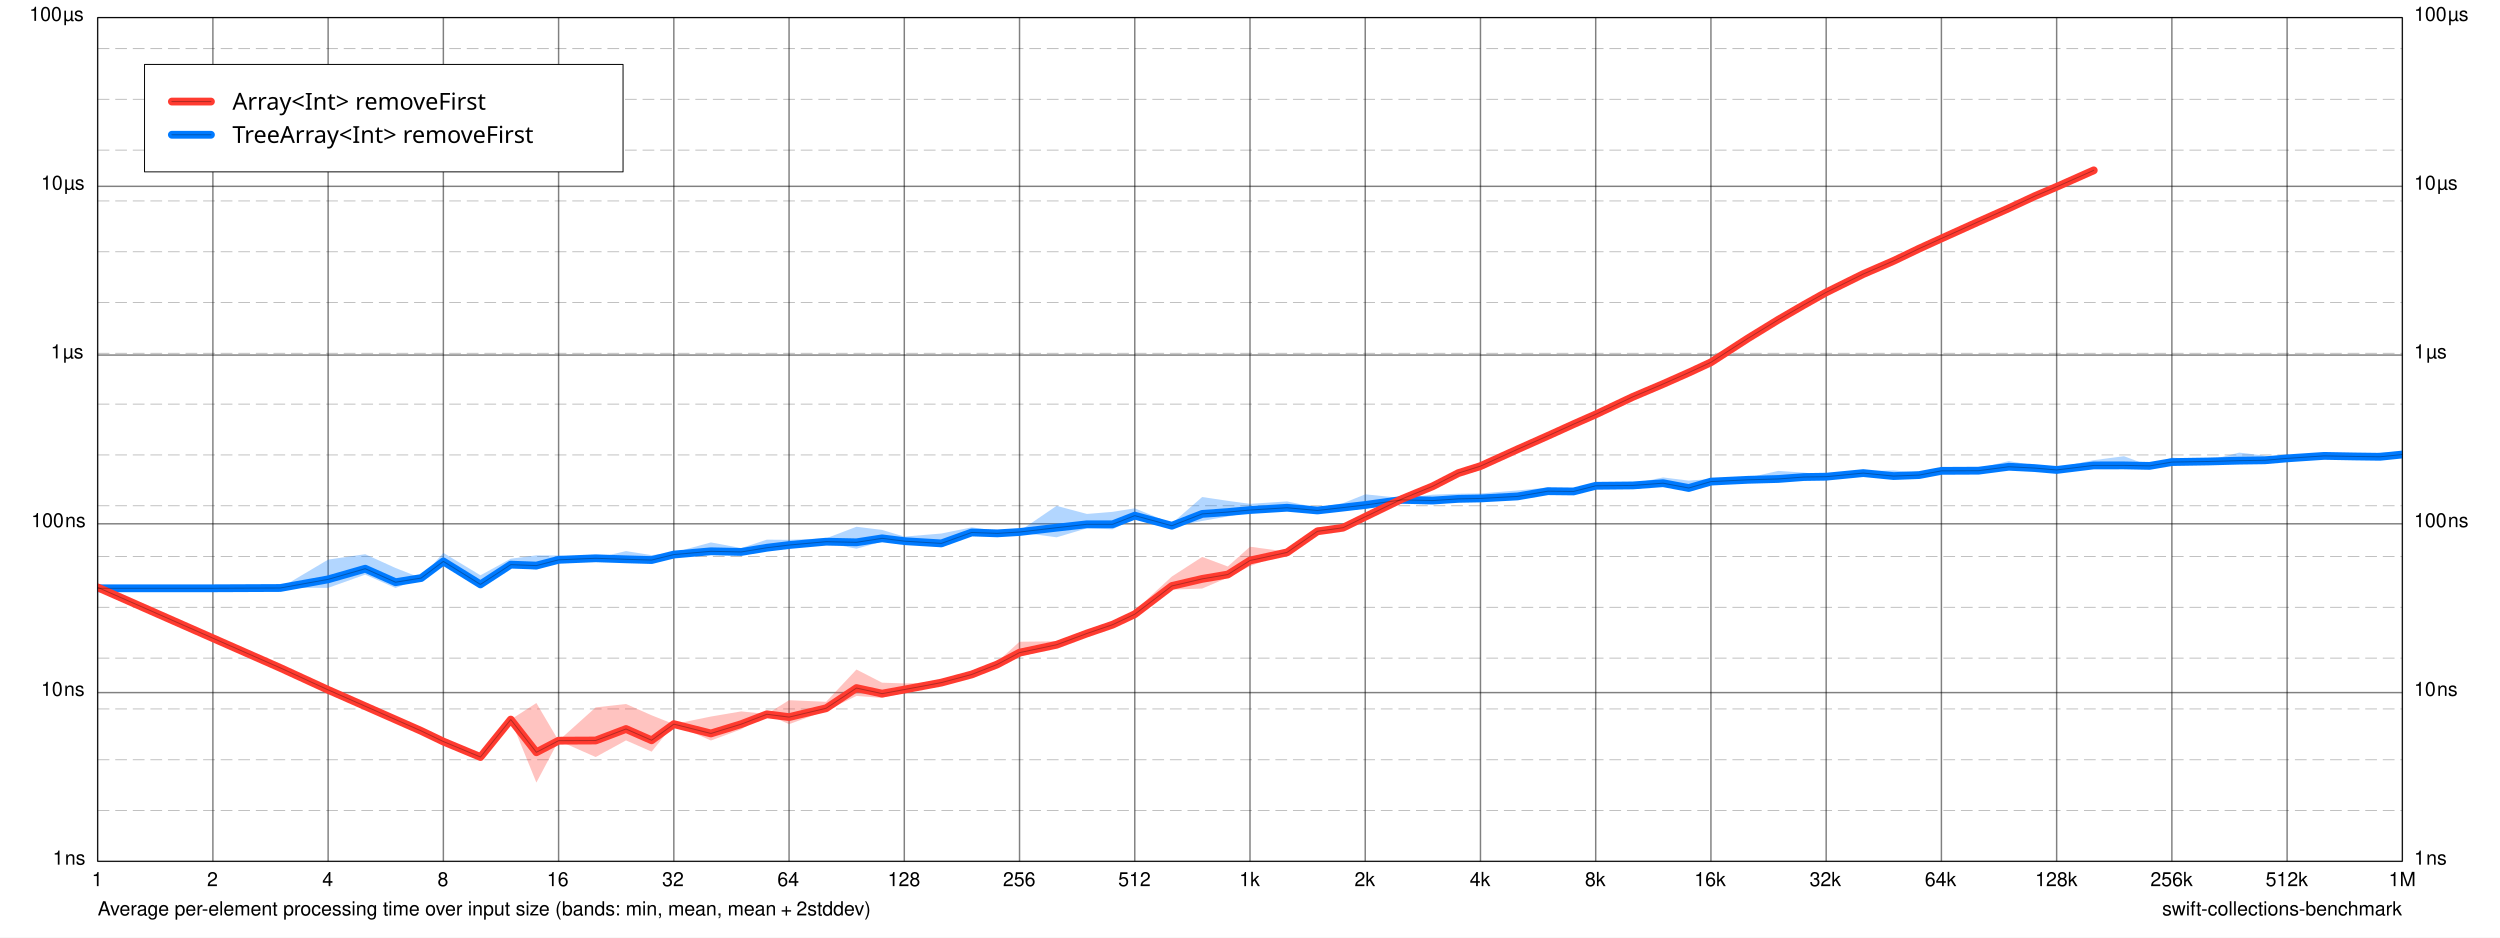
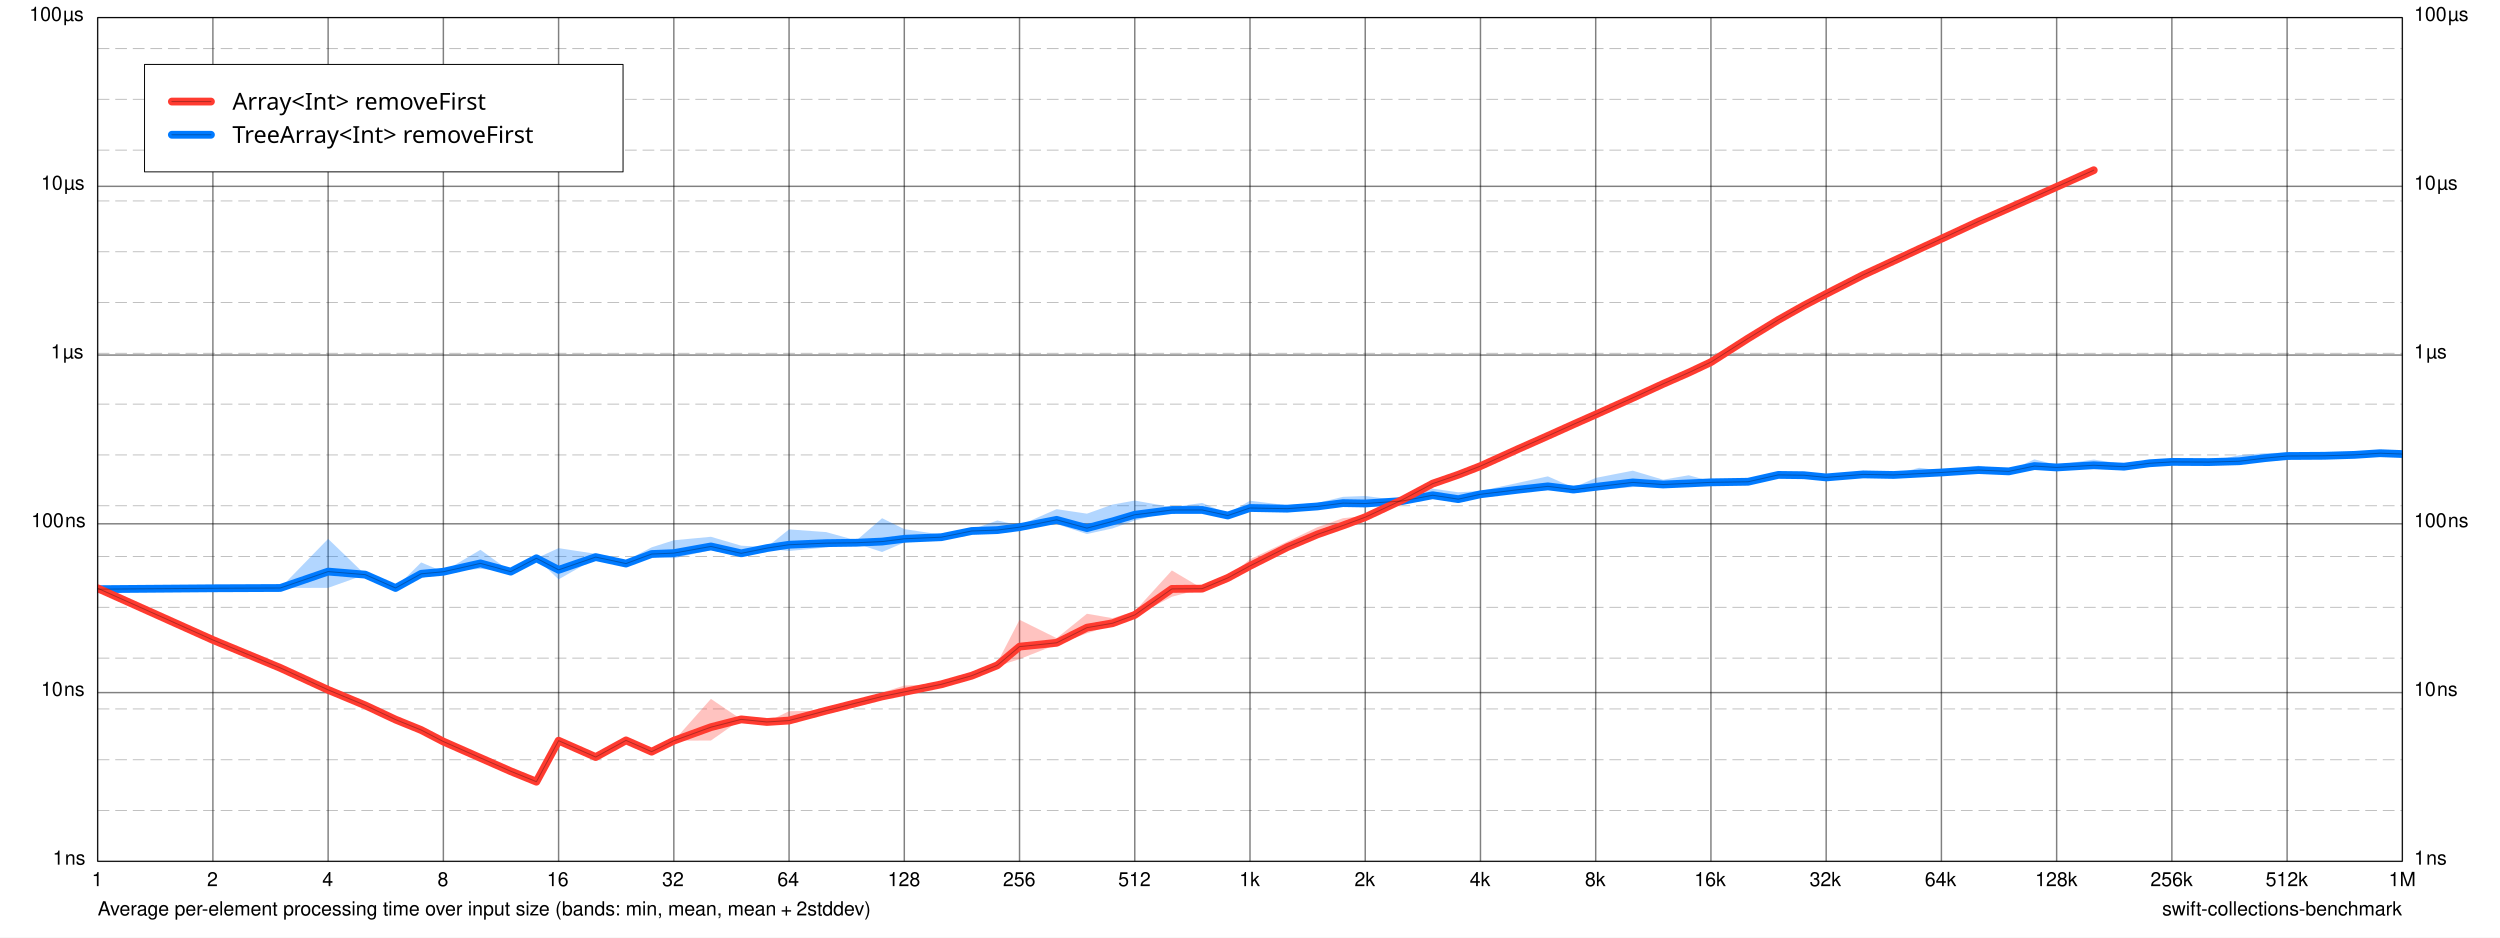
<svg xmlns="http://www.w3.org/2000/svg" xmlns:xlink="http://www.w3.org/1999/xlink" width="1280.0px" height="480.0px" viewBox="0.0 0.0 1280.0 480.0" version="1.1">
  <path d="M 0 0 L 0 480 L 1280 480 L 1280 0 z" fill="#FFFFFF" fill-opacity="1.0" stroke="none" />
  <text x="50" y="468.7" font-family="Helvetica" font-size="10" font-weight="normal" font-style="normal" fill="#000000" fill-opacity="1">Average per-element processing time over input size (bands: min, mean, mean + 2stddev)</text>
  <a xlink:href="https://github.com/apple/swift-collections-benchmark">
    <text x="1107" y="468.7" font-family="Helvetica" font-size="10" font-weight="normal" font-style="normal" fill="#000000" fill-opacity="1">swift-collections-benchmark</text>
  </a>
  <path d="M 50 9 L 50 441" fill="none" stroke-width="0.75" stroke="#000000" stroke-opacity="0.498" stroke-linecap="butt" stroke-linejoin="round" />
  <text x="47" y="453.7" font-family="Helvetica" font-size="10" font-weight="normal" font-style="normal" fill="#000000" fill-opacity="1">1</text>
  <path d="M 109 9 L 109 441" fill="none" stroke-width="0.75" stroke="#000000" stroke-opacity="0.498" stroke-linecap="butt" stroke-linejoin="round" />
  <text x="106" y="453.7" font-family="Helvetica" font-size="10" font-weight="normal" font-style="normal" fill="#000000" fill-opacity="1">2</text>
  <path d="M 168 9 L 168 441" fill="none" stroke-width="0.75" stroke="#000000" stroke-opacity="0.498" stroke-linecap="butt" stroke-linejoin="round" />
  <text x="165" y="453.7" font-family="Helvetica" font-size="10" font-weight="normal" font-style="normal" fill="#000000" fill-opacity="1">4</text>
  <path d="M 227 9 L 227 441" fill="none" stroke-width="0.75" stroke="#000000" stroke-opacity="0.498" stroke-linecap="butt" stroke-linejoin="round" />
  <text x="224" y="453.7" font-family="Helvetica" font-size="10" font-weight="normal" font-style="normal" fill="#000000" fill-opacity="1">8</text>
  <path d="M 286 9 L 286 441" fill="none" stroke-width="0.75" stroke="#000000" stroke-opacity="0.498" stroke-linecap="butt" stroke-linejoin="round" />
  <text x="280" y="453.7" font-family="Helvetica" font-size="10" font-weight="normal" font-style="normal" fill="#000000" fill-opacity="1">16</text>
  <path d="M 345 9 L 345 441" fill="none" stroke-width="0.75" stroke="#000000" stroke-opacity="0.498" stroke-linecap="butt" stroke-linejoin="round" />
  <text x="339" y="453.7" font-family="Helvetica" font-size="10" font-weight="normal" font-style="normal" fill="#000000" fill-opacity="1">32</text>
  <path d="M 404 9 L 404 441" fill="none" stroke-width="0.75" stroke="#000000" stroke-opacity="0.498" stroke-linecap="butt" stroke-linejoin="round" />
  <text x="398" y="453.7" font-family="Helvetica" font-size="10" font-weight="normal" font-style="normal" fill="#000000" fill-opacity="1">64</text>
  <path d="M 463 9 L 463 441" fill="none" stroke-width="0.75" stroke="#000000" stroke-opacity="0.498" stroke-linecap="butt" stroke-linejoin="round" />
  <text x="454.5" y="453.7" font-family="Helvetica" font-size="10" font-weight="normal" font-style="normal" fill="#000000" fill-opacity="1">128</text>
  <path d="M 522 9 L 522 441" fill="none" stroke-width="0.75" stroke="#000000" stroke-opacity="0.498" stroke-linecap="butt" stroke-linejoin="round" />
  <text x="513.5" y="453.7" font-family="Helvetica" font-size="10" font-weight="normal" font-style="normal" fill="#000000" fill-opacity="1">256</text>
  <path d="M 581 9 L 581 441" fill="none" stroke-width="0.75" stroke="#000000" stroke-opacity="0.498" stroke-linecap="butt" stroke-linejoin="round" />
  <text x="572.5" y="453.7" font-family="Helvetica" font-size="10" font-weight="normal" font-style="normal" fill="#000000" fill-opacity="1">512</text>
  <path d="M 640 9 L 640 441" fill="none" stroke-width="0.75" stroke="#000000" stroke-opacity="0.498" stroke-linecap="butt" stroke-linejoin="round" />
  <text x="634.5" y="453.7" font-family="Helvetica" font-size="10" font-weight="normal" font-style="normal" fill="#000000" fill-opacity="1">1k</text>
  <path d="M 699 9 L 699 441" fill="none" stroke-width="0.75" stroke="#000000" stroke-opacity="0.498" stroke-linecap="butt" stroke-linejoin="round" />
  <text x="693.5" y="453.7" font-family="Helvetica" font-size="10" font-weight="normal" font-style="normal" fill="#000000" fill-opacity="1">2k</text>
  <path d="M 758 9 L 758 441" fill="none" stroke-width="0.75" stroke="#000000" stroke-opacity="0.498" stroke-linecap="butt" stroke-linejoin="round" />
  <text x="752.5" y="453.7" font-family="Helvetica" font-size="10" font-weight="normal" font-style="normal" fill="#000000" fill-opacity="1">4k</text>
  <path d="M 817 9 L 817 441" fill="none" stroke-width="0.75" stroke="#000000" stroke-opacity="0.498" stroke-linecap="butt" stroke-linejoin="round" />
  <text x="811.5" y="453.7" font-family="Helvetica" font-size="10" font-weight="normal" font-style="normal" fill="#000000" fill-opacity="1">8k</text>
  <path d="M 876 9 L 876 441" fill="none" stroke-width="0.75" stroke="#000000" stroke-opacity="0.498" stroke-linecap="butt" stroke-linejoin="round" />
  <text x="867.5" y="453.7" font-family="Helvetica" font-size="10" font-weight="normal" font-style="normal" fill="#000000" fill-opacity="1">16k</text>
  <path d="M 935 9 L 935 441" fill="none" stroke-width="0.75" stroke="#000000" stroke-opacity="0.498" stroke-linecap="butt" stroke-linejoin="round" />
  <text x="926.5" y="453.7" font-family="Helvetica" font-size="10" font-weight="normal" font-style="normal" fill="#000000" fill-opacity="1">32k</text>
  <path d="M 994 9 L 994 441" fill="none" stroke-width="0.75" stroke="#000000" stroke-opacity="0.498" stroke-linecap="butt" stroke-linejoin="round" />
  <text x="985.5" y="453.7" font-family="Helvetica" font-size="10" font-weight="normal" font-style="normal" fill="#000000" fill-opacity="1">64k</text>
  <path d="M 1053 9 L 1053 441" fill="none" stroke-width="0.75" stroke="#000000" stroke-opacity="0.498" stroke-linecap="butt" stroke-linejoin="round" />
  <text x="1042" y="453.7" font-family="Helvetica" font-size="10" font-weight="normal" font-style="normal" fill="#000000" fill-opacity="1">128k</text>
  <path d="M 1112 9 L 1112 441" fill="none" stroke-width="0.75" stroke="#000000" stroke-opacity="0.498" stroke-linecap="butt" stroke-linejoin="round" />
  <text x="1101" y="453.7" font-family="Helvetica" font-size="10" font-weight="normal" font-style="normal" fill="#000000" fill-opacity="1">256k</text>
  <path d="M 1171 9 L 1171 441" fill="none" stroke-width="0.75" stroke="#000000" stroke-opacity="0.498" stroke-linecap="butt" stroke-linejoin="round" />
  <text x="1160" y="453.7" font-family="Helvetica" font-size="10" font-weight="normal" font-style="normal" fill="#000000" fill-opacity="1">512k</text>
  <path d="M 1230 9 L 1230 441" fill="none" stroke-width="0.75" stroke="#000000" stroke-opacity="0.498" stroke-linecap="butt" stroke-linejoin="round" />
  <text x="1223" y="453.7" font-family="Helvetica" font-size="10" font-weight="normal" font-style="normal" fill="#000000" fill-opacity="1">1M</text>
  <path d="M 50 441 L 1230 441" fill="none" stroke-width="0.75" stroke="#000000" stroke-opacity="0.498" stroke-linecap="butt" stroke-linejoin="round" />
  <text x="27" y="442.7" font-family="Helvetica" font-size="10" font-weight="normal" font-style="normal" fill="#000000" fill-opacity="1">1 ns</text>
  <text x="1236" y="442.7" font-family="Helvetica" font-size="10" font-weight="normal" font-style="normal" fill="#000000" fill-opacity="1">1 ns</text>
  <path d="M 50 354.6 L 1230 354.6" fill="none" stroke-width="0.75" stroke="#000000" stroke-opacity="0.498" stroke-linecap="butt" stroke-linejoin="round" />
  <text x="21" y="356.3" font-family="Helvetica" font-size="10" font-weight="normal" font-style="normal" fill="#000000" fill-opacity="1">10 ns</text>
  <text x="1236" y="356.3" font-family="Helvetica" font-size="10" font-weight="normal" font-style="normal" fill="#000000" fill-opacity="1">10 ns</text>
  <path d="M 50 268.2 L 1230 268.2" fill="none" stroke-width="0.75" stroke="#000000" stroke-opacity="0.498" stroke-linecap="butt" stroke-linejoin="round" />
  <text x="16" y="269.9" font-family="Helvetica" font-size="10" font-weight="normal" font-style="normal" fill="#000000" fill-opacity="1">100 ns</text>
  <text x="1236" y="269.9" font-family="Helvetica" font-size="10" font-weight="normal" font-style="normal" fill="#000000" fill-opacity="1">100 ns</text>
  <path d="M 50 181.8 L 1230 181.8" fill="none" stroke-width="0.75" stroke="#000000" stroke-opacity="0.498" stroke-linecap="butt" stroke-linejoin="round" />
  <text x="26" y="183.5" font-family="Helvetica" font-size="10" font-weight="normal" font-style="normal" fill="#000000" fill-opacity="1">1 µs</text>
  <text x="1236" y="183.5" font-family="Helvetica" font-size="10" font-weight="normal" font-style="normal" fill="#000000" fill-opacity="1">1 µs</text>
  <path d="M 50 95.4 L 1230 95.4" fill="none" stroke-width="0.75" stroke="#000000" stroke-opacity="0.498" stroke-linecap="butt" stroke-linejoin="round" />
  <text x="21" y="97.1" font-family="Helvetica" font-size="10" font-weight="normal" font-style="normal" fill="#000000" fill-opacity="1">10 µs</text>
  <text x="1236" y="97.1" font-family="Helvetica" font-size="10" font-weight="normal" font-style="normal" fill="#000000" fill-opacity="1">10 µs</text>
  <path d="M 50 9 L 1230 9" fill="none" stroke-width="0.75" stroke="#000000" stroke-opacity="0.498" stroke-linecap="butt" stroke-linejoin="round" />
  <text x="15" y="10.7" font-family="Helvetica" font-size="10" font-weight="normal" font-style="normal" fill="#000000" fill-opacity="1">100 µs</text>
  <text x="1236" y="10.7" font-family="Helvetica" font-size="10" font-weight="normal" font-style="normal" fill="#000000" fill-opacity="1">100 µs</text>
  <path d="M 50 414.99 L 1230 414.99" fill="none" stroke-width="0.5" stroke="#000000" stroke-opacity="0.259" stroke-linecap="butt" stroke-linejoin="round" stroke-dasharray="6 3" stroke-dashoffset="0" />
  <path d="M 50 388.98 L 1230 388.98" fill="none" stroke-width="0.5" stroke="#000000" stroke-opacity="0.259" stroke-linecap="butt" stroke-linejoin="round" stroke-dasharray="6 3" stroke-dashoffset="0" />
  <path d="M 50 362.97 L 1230 362.97" fill="none" stroke-width="0.5" stroke="#000000" stroke-opacity="0.259" stroke-linecap="butt" stroke-linejoin="round" stroke-dasharray="6 3" stroke-dashoffset="0" />
  <path d="M 50 336.96 L 1230 336.96" fill="none" stroke-width="0.5" stroke="#000000" stroke-opacity="0.259" stroke-linecap="butt" stroke-linejoin="round" stroke-dasharray="6 3" stroke-dashoffset="0" />
  <path d="M 50 310.96 L 1230 310.96" fill="none" stroke-width="0.5" stroke="#000000" stroke-opacity="0.259" stroke-linecap="butt" stroke-linejoin="round" stroke-dasharray="6 3" stroke-dashoffset="0" />
  <path d="M 50 284.95 L 1230 284.95" fill="none" stroke-width="0.5" stroke="#000000" stroke-opacity="0.259" stroke-linecap="butt" stroke-linejoin="round" stroke-dasharray="6 3" stroke-dashoffset="0" />
  <path d="M 50 258.94 L 1230 258.94" fill="none" stroke-width="0.5" stroke="#000000" stroke-opacity="0.259" stroke-linecap="butt" stroke-linejoin="round" stroke-dasharray="6 3" stroke-dashoffset="0" />
  <path d="M 50 232.93 L 1230 232.93" fill="none" stroke-width="0.5" stroke="#000000" stroke-opacity="0.259" stroke-linecap="butt" stroke-linejoin="round" stroke-dasharray="6 3" stroke-dashoffset="0" />
  <path d="M 50 206.92 L 1230 206.92" fill="none" stroke-width="0.5" stroke="#000000" stroke-opacity="0.259" stroke-linecap="butt" stroke-linejoin="round" stroke-dasharray="6 3" stroke-dashoffset="0" />
  <path d="M 50 180.91 L 1230 180.91" fill="none" stroke-width="0.5" stroke="#000000" stroke-opacity="0.259" stroke-linecap="butt" stroke-linejoin="round" stroke-dasharray="6 3" stroke-dashoffset="0" />
  <path d="M 50 154.9 L 1230 154.9" fill="none" stroke-width="0.5" stroke="#000000" stroke-opacity="0.259" stroke-linecap="butt" stroke-linejoin="round" stroke-dasharray="6 3" stroke-dashoffset="0" />
  <path d="M 50 128.89 L 1230 128.89" fill="none" stroke-width="0.5" stroke="#000000" stroke-opacity="0.259" stroke-linecap="butt" stroke-linejoin="round" stroke-dasharray="6 3" stroke-dashoffset="0" />
  <path d="M 50 102.88 L 1230 102.88" fill="none" stroke-width="0.5" stroke="#000000" stroke-opacity="0.259" stroke-linecap="butt" stroke-linejoin="round" stroke-dasharray="6 3" stroke-dashoffset="0" />
  <path d="M 50 76.874 L 1230 76.874" fill="none" stroke-width="0.5" stroke="#000000" stroke-opacity="0.259" stroke-linecap="butt" stroke-linejoin="round" stroke-dasharray="6 3" stroke-dashoffset="0" />
  <path d="M 50 50.865 L 1230 50.865" fill="none" stroke-width="0.5" stroke="#000000" stroke-opacity="0.259" stroke-linecap="butt" stroke-linejoin="round" stroke-dasharray="6 3" stroke-dashoffset="0" />
  <path d="M 50 24.856 L 1230 24.856" fill="none" stroke-width="0.5" stroke="#000000" stroke-opacity="0.259" stroke-linecap="butt" stroke-linejoin="round" stroke-dasharray="6 3" stroke-dashoffset="0" />
  <path d="M 74 33 L 74 88 L 319 88 L 319 33 z" fill="#FFFFFF" fill-opacity="1.0" stroke="none" />
  <clipPath id="clip-0">
    <path d="M 50 9 L 50 441 L 1230 441 L 1230 9 z" />
  </clipPath>
  <g clip-path="url(#clip-0)">
-     <path d="M 50 299.94L 109 301.2L 143.51 301.05L 168 286.52L 186.99 283.75L 202.51 290.81L 215.63 295.96L 227 283.06L 245.99 294.55L 261.51 286.06L 274.63 284.33L 286 284.42L 304.99 285.84L 320.51 282.16L 333.63 284.22L 345 282.89L 363.99 277.72L 379.51 280.62L 392.63 276.3L 404 276.39L 422.99 275.62L 438.51 269.7L 451.63 271.31L 463 274.74L 481.99 273.16L 497.51 270L 510.63 271.76L 522 271.91L 540.99 258.99L 556.51 263.14L 569.63 262.07L 581 260.26L 599.99 268.03L 615.51 254.47L 628.63 256.43L 640 257.96L 658.99 256.72L 674.51 260.01L 687.63 257.65L 699 253.09L 717.99 255.05L 733.51 253.26L 746.63 252.79L 758 252.66L 776.99 251.11L 792.51 249.59L 805.63 251.14L 817 248.08L 835.99 247.59L 851.51 244.44L 864.63 246.08L 876 245.21L 894.99 244.61L 910.51 241.09L 923.63 241.99L 935 243.11L 953.99 241.19L 969.51 240.88L 982.63 241.95L 994 239.6L 1013 239.76L 1028.5 236.08L 1041.6 238.3L 1053 239.44L 1072 235.6L 1087.5 233.58L 1100.6 238.5L 1112 234.3L 1131 235.63L 1146.5 231.73L 1159.6 233.31L 1171 234.56L 1190 233.18L 1205.5 233.6L 1218.6 231.72L 1230 231.16L 1230 233.27L 1218.6 234.68L 1205.5 233.73L 1190 233.49L 1171 234.72L 1159.6 236.54L 1146.5 237.42L 1131 236.5L 1112 237.42L 1100.6 238.55L 1087.5 240.09L 1072 239.29L 1053 241.04L 1041.6 240.12L 1028.5 240.07L 1013 241.44L 994 241.62L 982.63 243.69L 969.51 244.82L 953.99 242.59L 935 244.41L 923.63 245.07L 910.51 246.81L 894.99 246.03L 876 247.08L 864.63 251.29L 851.51 248.49L 835.99 248.88L 817 248.96L 805.63 251.81L 792.51 252.17L 776.99 255.31L 758 256.14L 746.63 256.4L 733.51 257.43L 717.99 256.23L 699 260.69L 687.63 260.7L 674.51 261.85L 658.99 261.19L 640 262.34L 628.63 264.43L 615.51 266.73L 599.99 269.59L 581 265.43L 569.63 271L 556.51 270.49L 540.99 275.1L 522 272.56L 510.63 273.56L 497.51 273.6L 481.99 280.19L 463 277.93L 451.63 277.28L 438.51 280.95L 422.99 277.96L 404 280.05L 392.63 282.02L 379.51 283.32L 363.99 284.01L 345 284.31L 333.63 287.68L 320.51 287.97L 304.99 285.84L 286 287.45L 274.63 291.62L 261.51 290.24L 245.99 301.02L 227 289.13L 215.63 295.96L 202.51 301.05L 186.99 294.21L 168 300.98L 143.51 301.05L 109 301.2L 50 301.66" fill="#007AFF" fill-opacity="0.302" stroke="none" />
-     <path d="M 50 300.75L 109 326.76L 143.51 341.97L 168 351.96L 186.99 360.33L 202.51 367.18L 215.63 372.96L 227 379.68L 245.99 386.34L 261.51 368.43L 274.63 359.95L 286 379.23L 304.99 362.18L 320.51 360.44L 333.63 366.23L 345 370.76L 363.99 366.87L 379.51 364.23L 392.63 365.58L 404 358.5L 422.99 359.32L 438.51 342.79L 451.63 349.53L 463 349.9L 481.99 349.46L 497.51 343.57L 510.63 338.84L 522 328.57L 540.99 328.36L 556.51 322.57L 569.63 319.64L 581 312.73L 599.99 295.17L 615.51 285.14L 628.63 290.04L 640 279.92L 658.99 282.49L 674.51 269.99L 687.63 269.48L 699 263.24L 717.99 254.69L 733.51 248.1L 746.63 241.48L 758 238.65L 776.99 230.04L 792.51 223.07L 805.63 216.98L 817 212.01L 835.99 202.03L 851.51 196.32L 864.63 190.39L 876 184.45L 894.99 173.1L 910.51 163.49L 923.63 155.12L 935 149.54L 953.99 139.12L 969.51 133.11L 982.63 127.1L 994 122.05L 1013 113.35L 1028.5 106.5L 1041.6 99.781L 1053 95.335L 1072 87.039L 1072 87.282L 1053 95.761L 1041.6 100.77L 1028.5 106.67L 1013 113.57L 994 122.12L 982.63 127.34L 969.51 133.75L 953.99 140.73L 935 149.75L 923.63 156.42L 910.51 163.77L 894.99 173.25L 876 185.88L 864.63 190.93L 851.51 196.72L 835.99 203.63L 817 212.23L 805.63 217.27L 792.51 223.16L 776.99 230.04L 758 238.65L 746.63 242.51L 733.51 249.31L 717.99 255.63L 699 265.09L 687.63 270.43L 674.51 272.79L 658.99 282.94L 640 289.83L 628.63 295.71L 615.51 301.34L 599.99 301.88L 581 315.11L 569.63 319.91L 556.51 324.97L 540.99 330.75L 522 336.33L 510.63 340.63L 497.51 345.96L 481.99 349.5L 463 354.25L 451.63 357.34L 438.51 356.32L 422.99 363.86L 404 370.76L 392.63 365.75L 379.51 373.38L 363.99 379.14L 345 370.76L 333.63 384.86L 320.51 379.08L 304.99 387.6L 286 379.23L 274.63 400.68L 261.51 368.43L 245.99 388.06L 227 379.68L 215.63 374.67L 202.51 368.89L 186.99 362.05L 168 353.67L 143.51 341.97L 109 326.76L 50 300.75" fill="#FF3B30" fill-opacity="0.302" stroke="none" />
-     <path d="M 50 301.2L 109 301.2L 143.51 301.05L 168 296.63L 186.99 291.18L 202.51 298.09L 215.63 295.96L 227 287.45L 245.99 299.22L 261.51 289.1L 274.63 289.58L 286 286.63L 304.99 285.84L 320.51 286.37L 333.63 286.75L 345 283.93L 363.99 282.26L 379.51 282.6L 392.63 280.44L 404 279.06L 422.99 277.34L 438.51 277.67L 451.63 275.63L 463 277.07L 481.99 278.22L 497.51 272.63L 510.63 273.08L 522 272.39L 540.99 270.18L 556.51 268.43L 569.63 268.45L 581 264.01L 599.99 269.18L 615.51 263.12L 628.63 262.17L 640 261.14L 658.99 259.97L 674.51 261.36L 687.63 259.88L 699 258.55L 717.99 255.92L 733.51 256.3L 746.63 255.42L 758 255.2L 776.99 254.17L 792.51 251.48L 805.63 251.63L 817 248.73L 835.99 248.54L 851.51 247.39L 864.63 249.86L 876 246.58L 894.99 245.66L 910.51 245.23L 923.63 244.24L 935 244.07L 953.99 242.22L 969.51 243.75L 982.63 243.23L 994 241.08L 1013 240.99L 1028.5 238.98L 1041.6 239.64L 1053 240.62L 1072 238.29L 1087.5 238.28L 1100.6 238.54L 1112 236.58L 1131 236.27L 1146.5 235.85L 1159.6 235.67L 1171 234.68L 1190 233.41L 1205.5 233.7L 1218.6 233.88L 1230 232.71" fill="none" stroke-width="4" stroke="#007AFF" stroke-opacity="1" stroke-linecap="round" stroke-linejoin="round" />
-     <path d="M 50 300.75L 109 326.76L 143.51 341.97L 168 353.22L 186.99 361.59L 202.51 368.43L 215.63 374.22L 227 379.68L 245.99 387.6L 261.51 368.43L 274.63 385.16L 286 379.23L 304.99 379.14L 320.51 373.25L 333.63 379.03L 345 370.76L 363.99 375.53L 379.51 370.76L 392.63 365.71L 404 367.16L 422.99 362.62L 438.51 352.29L 451.63 355.14L 463 353.06L 481.99 349.49L 497.51 345.32L 510.63 340.16L 522 334.14L 540.99 330.11L 556.51 324.33L 569.63 319.84L 581 314.48L 599.99 300.01L 615.51 296.39L 628.63 294.15L 640 286.98L 658.99 282.82L 674.51 272.04L 687.63 270.18L 699 264.6L 717.99 255.38L 733.51 248.99L 746.63 242.24L 758 238.65L 776.99 230.04L 792.51 223.14L 805.63 217.19L 817 212.17L 835.99 203.2L 851.51 196.61L 864.63 190.79L 876 185.5L 894.99 173.21L 910.51 163.69L 923.63 156.08L 935 149.7L 953.99 140.31L 969.51 133.58L 982.63 127.28L 994 122.1L 1013 113.51L 1028.5 106.62L 1041.6 100.51L 1053 95.649L 1072 87.218" fill="none" stroke-width="4" stroke="#FF3B30" stroke-opacity="1" stroke-linecap="round" stroke-linejoin="round" />
-     <path d="M 50 301.2L 109 301.2L 143.51 301.05L 168 296.63L 186.99 291.18L 202.51 298.09L 215.63 295.96L 227 287.45L 245.99 299.22L 261.51 289.1L 274.63 289.58L 286 286.63L 304.99 285.84L 320.51 286.37L 333.63 286.75L 345 283.93L 363.99 282.26L 379.51 282.6L 392.63 280.44L 404 279.06L 422.99 277.34L 438.51 277.67L 451.63 275.63L 463 277.07L 481.99 278.22L 497.51 272.63L 510.63 273.08L 522 272.39L 540.99 270.18L 556.51 268.43L 569.63 268.45L 581 264.01L 599.99 269.18L 615.51 263.12L 628.63 262.17L 640 261.14L 658.99 259.97L 674.51 261.36L 687.63 259.88L 699 258.55L 717.99 255.92L 733.51 256.3L 746.63 255.42L 758 255.2L 776.99 254.17L 792.51 251.48L 805.63 251.63L 817 248.73L 835.99 248.54L 851.51 247.39L 864.63 249.86L 876 246.58L 894.99 245.66L 910.51 245.23L 923.63 244.24L 935 244.07L 953.99 242.22L 969.51 243.75L 982.63 243.23L 994 241.08L 1013 240.99L 1028.5 238.98L 1041.6 239.64L 1053 240.62L 1072 238.29L 1087.5 238.28L 1100.6 238.54L 1112 236.58L 1131 236.27L 1146.5 235.85L 1159.6 235.67L 1171 234.68L 1190 233.41L 1205.5 233.7L 1218.6 233.88L 1230 232.71" fill="none" stroke-width="0.5" stroke="#000000" stroke-opacity="0.302" stroke-linecap="round" stroke-linejoin="round" />
-     <path d="M 50 300.75L 109 326.76L 143.51 341.97L 168 353.22L 186.99 361.59L 202.51 368.43L 215.63 374.22L 227 379.68L 245.99 387.6L 261.51 368.43L 274.63 385.16L 286 379.23L 304.99 379.14L 320.51 373.25L 333.63 379.03L 345 370.76L 363.99 375.53L 379.51 370.76L 392.63 365.71L 404 367.16L 422.99 362.62L 438.51 352.29L 451.63 355.14L 463 353.06L 481.99 349.49L 497.51 345.32L 510.63 340.16L 522 334.14L 540.99 330.11L 556.51 324.33L 569.63 319.84L 581 314.48L 599.99 300.01L 615.51 296.39L 628.63 294.15L 640 286.98L 658.99 282.82L 674.51 272.04L 687.63 270.18L 699 264.6L 717.99 255.38L 733.51 248.99L 746.63 242.24L 758 238.65L 776.99 230.04L 792.51 223.14L 805.63 217.19L 817 212.17L 835.99 203.2L 851.51 196.61L 864.63 190.79L 876 185.5L 894.99 173.21L 910.51 163.69L 923.63 156.08L 935 149.7L 953.99 140.31L 969.51 133.58L 982.63 127.28L 994 122.1L 1013 113.51L 1028.5 106.62L 1041.6 100.51L 1053 95.649L 1072 87.218" fill="none" stroke-width="0.5" stroke="#000000" stroke-opacity="0.302" stroke-linecap="round" stroke-linejoin="round" />
+     <path d="M 50 301.66L 109 301.2L 143.51 301.05L 168 275.89L 186.99 294.21L 202.51 301.05L 215.63 287.96L 227 292.74L 245.99 281.49L 261.51 292.68L 274.63 285.84L 286 280.65L 304.99 283.55L 320.51 287.02L 333.63 280.24L 345 276.62L 363.99 274.83L 379.51 279.39L 392.63 280.08L 404 271.05L 422.99 272.43L 438.51 276.71L 451.63 265.32L 463 270.91L 481.99 273.74L 497.51 271.1L 510.63 266.48L 522 269.02L 540.99 260.69L 556.51 263L 569.63 258.33L 581 256.29L 599.99 259.66L 615.51 257.5L 628.63 262.97L 640 256.37L 658.99 258.71L 674.51 257.48L 687.63 254.38L 699 253.93L 717.99 256.4L 733.51 250.21L 746.63 252.05L 758 251.42L 776.99 247.26L 792.51 243.89L 805.63 249.66L 817 244.69L 835.99 240.98L 851.51 245.6L 864.63 243.33L 876 246.42L 894.99 246.45L 910.51 241.69L 923.63 241.56L 935 243.6L 953.99 242.33L 969.51 242.81L 982.63 239.51L 994 240.96L 1013 238.48L 1028.5 241.26L 1041.6 235.19L 1053 238.01L 1072 235.3L 1087.5 237.59L 1100.6 236L 1112 235.61L 1131 236.49L 1146.5 233.05L 1159.6 232.04L 1171 231.73L 1190 232.53L 1205.5 232.55L 1218.6 230.65L 1230 231.07L 1230 232.99L 1218.6 232.55L 1205.5 233.01L 1190 233.66L 1171 234.12L 1159.6 235.5L 1146.5 237.32L 1131 236.63L 1112 236.81L 1100.6 237.62L 1087.5 239.43L 1072 239.29L 1053 239.82L 1041.6 239.92L 1028.5 241.38L 1013 241.48L 994 242.25L 982.63 243.61L 969.51 243.3L 953.99 243.1L 935 244.75L 923.63 243.95L 910.51 243.68L 894.99 246.74L 876 247.15L 864.63 249.1L 851.51 248.98L 835.99 249.38L 817 251.02L 805.63 251.01L 792.51 250.99L 776.99 252.07L 758 253.68L 746.63 256.89L 733.51 254.82L 717.99 256.55L 699 259.26L 687.63 258.79L 674.51 259.97L 658.99 261.07L 640 261.5L 628.63 264.3L 615.51 262.44L 599.99 261.65L 581 266.49L 569.63 270.55L 556.51 273.42L 540.99 268.3L 522 270.23L 510.63 273.32L 497.51 272.13L 481.99 275.51L 463 277.78L 451.63 282.63L 438.51 278.3L 422.99 280.32L 404 282.11L 392.63 280.83L 379.51 284.8L 363.99 281.7L 345 285.84L 333.63 284.95L 320.51 289.1L 304.99 285.84L 286 296.63L 274.63 285.84L 261.51 292.68L 245.99 291.25L 227 292.74L 215.63 296.08L 202.51 301.05L 186.99 294.21L 168 300.98L 143.51 301.05L 109 301.2L 50 301.66" fill="#007AFF" fill-opacity="0.302" stroke="none" />
+     <path d="M 50 299.94L 109 327.66L 143.51 341.97L 168 351.96L 186.99 361.14L 202.51 367.18L 215.63 373.77L 227 379.68L 245.99 388.06L 261.51 394.9L 274.63 398.97L 286 379.23L 304.99 387.6L 320.51 379.08L 333.63 384.86L 345 379.23L 363.99 357.84L 379.51 368.32L 392.63 369.65L 404 364.13L 422.99 363.86L 438.51 359.92L 451.63 354.58L 463 351L 481.99 350.33L 497.51 344.16L 510.63 339.29L 522 317.32L 540.99 326.73L 556.51 314.24L 569.63 316.5L 581 312.95L 599.99 292.07L 615.51 301.25L 628.63 295.79L 640 286.33L 658.99 277.36L 674.51 269.92L 687.63 265.31L 699 264.13L 717.99 255.89L 733.51 246.15L 746.63 242.33L 758 238.63L 776.99 230.04L 792.51 223.14L 805.63 217.26L 817 212.19L 835.99 203.58L 851.51 195.82L 864.63 190.39L 876 184.26L 894.99 173.11L 910.51 163.75L 923.63 156.2L 935 150.45L 953.99 140.3L 969.51 133.56L 982.63 127.39L 994 122.19L 1013 113.26L 1028.5 106.51L 1041.6 100.72L 1053 95.611L 1072 86.678L 1072 87.322L 1053 95.682L 1041.6 100.77L 1028.5 106.61L 1013 113.48L 994 122.27L 982.63 127.49L 969.51 133.59L 953.99 140.93L 935 150.46L 923.63 156.47L 910.51 163.81L 894.99 173.33L 876 185.83L 864.63 190.92L 851.51 196.81L 835.99 203.75L 817 212.23L 805.63 217.26L 792.51 223.17L 776.99 230.04L 758 238.65L 746.63 243.34L 733.51 248.15L 717.99 255.94L 699 265.05L 687.63 270.44L 674.51 275L 658.99 281.23L 640 291.01L 628.63 295.93L 615.51 301.44L 599.99 305.53L 581 315.54L 569.63 320.05L 556.51 324.24L 540.99 329.99L 522 337.46L 510.63 341.12L 497.51 346.62L 481.99 350.37L 463 355.49L 451.63 357.31L 438.51 359.92L 422.99 363.86L 404 370.76L 392.63 369.65L 379.51 368.32L 363.99 379.14L 345 379.23L 333.63 384.86L 320.51 379.08L 304.99 387.6L 286 379.23L 274.63 400.68L 261.51 394.9L 245.99 388.06L 227 379.68L 215.63 373.77L 202.51 368.89L 186.99 361.14L 168 353.67L 143.51 341.97L 109 327.66L 50 301.66" fill="#FF3B30" fill-opacity="0.302" stroke="none" />
+     <path d="M 50 301.66L 109 301.2L 143.51 301.05L 168 292.65L 186.99 294.21L 202.51 301.05L 215.63 293.78L 227 292.74L 245.99 288.45L 261.51 292.68L 274.63 285.84L 286 291.76L 304.99 285.23L 320.51 288.55L 333.63 283.66L 345 283.2L 363.99 279.78L 379.51 283.31L 392.63 280.63L 404 278.9L 422.99 278.09L 438.51 277.88L 451.63 277.28L 463 275.86L 481.99 275.04L 497.51 271.86L 510.63 271.41L 522 269.91L 540.99 266.16L 556.51 270.4L 569.63 266.95L 581 263.55L 599.99 261.12L 615.51 261.09L 628.63 263.95L 640 260.09L 658.99 260.44L 674.51 259.3L 687.63 257.59L 699 257.79L 717.99 256.51L 733.51 253.56L 746.63 255.57L 758 253.07L 776.99 250.76L 792.51 249.01L 805.63 250.65L 817 249.26L 835.99 247L 851.51 248.06L 864.63 247.5L 876 246.96L 894.99 246.66L 910.51 243.15L 923.63 243.31L 935 244.44L 953.99 242.89L 969.51 243.18L 982.63 242.49L 994 241.91L 1013 240.67L 1028.5 241.35L 1041.6 238.62L 1053 239.34L 1072 238.21L 1087.5 238.94L 1100.6 237.19L 1112 236.49L 1131 236.59L 1146.5 236.15L 1159.6 234.57L 1171 233.48L 1190 233.36L 1205.5 232.89L 1218.6 232.04L 1230 232.47" fill="none" stroke-width="4" stroke="#007AFF" stroke-opacity="1" stroke-linecap="round" stroke-linejoin="round" />
+     <path d="M 50 301.2L 109 327.66L 143.51 341.97L 168 353.22L 186.99 361.14L 202.51 368.43L 215.63 373.77L 227 379.68L 245.99 388.06L 261.51 394.9L 274.63 400.23L 286 379.23L 304.99 387.6L 320.51 379.08L 333.63 384.86L 345 379.23L 363.99 372.31L 379.51 368.32L 392.63 369.65L 404 368.92L 422.99 363.86L 438.51 359.92L 451.63 356.58L 463 354.26L 481.99 350.36L 497.51 345.96L 510.63 340.63L 522 331.08L 540.99 329.11L 556.51 321.36L 569.63 319.09L 581 314.85L 599.99 301.52L 615.51 301.39L 628.63 295.89L 640 289.73L 658.99 280.18L 674.51 273.61L 687.63 269.03L 699 264.81L 717.99 255.92L 733.51 247.62L 746.63 243.07L 758 238.64L 776.99 230.04L 792.51 223.16L 805.63 217.26L 817 212.22L 835.99 203.7L 851.51 196.55L 864.63 190.78L 876 185.41L 894.99 173.28L 910.51 163.79L 923.63 156.4L 935 150.46L 953.99 140.77L 969.51 133.58L 982.63 127.47L 994 122.25L 1013 113.42L 1028.5 106.58L 1041.6 100.76L 1053 95.664L 1072 87.153" fill="none" stroke-width="4" stroke="#FF3B30" stroke-opacity="1" stroke-linecap="round" stroke-linejoin="round" />
+     <path d="M 50 301.66L 109 301.2L 143.51 301.05L 168 292.65L 186.99 294.21L 202.51 301.05L 215.63 293.78L 227 292.74L 245.99 288.45L 261.51 292.68L 274.63 285.84L 286 291.76L 304.99 285.23L 320.51 288.55L 333.63 283.66L 345 283.2L 363.99 279.78L 379.51 283.31L 392.63 280.63L 404 278.9L 422.99 278.09L 438.51 277.88L 451.63 277.28L 463 275.86L 481.99 275.04L 497.51 271.86L 510.63 271.41L 522 269.91L 540.99 266.16L 556.51 270.4L 569.63 266.95L 581 263.55L 599.99 261.12L 615.51 261.09L 628.63 263.95L 640 260.09L 658.99 260.44L 674.51 259.3L 687.63 257.59L 699 257.79L 717.99 256.51L 733.51 253.56L 746.63 255.57L 758 253.07L 776.99 250.76L 792.51 249.01L 805.63 250.65L 817 249.26L 835.99 247L 851.51 248.06L 864.63 247.5L 876 246.96L 894.99 246.66L 910.51 243.15L 923.63 243.31L 935 244.44L 953.99 242.89L 969.51 243.18L 982.63 242.49L 994 241.91L 1013 240.67L 1028.5 241.35L 1041.6 238.62L 1053 239.34L 1072 238.21L 1087.5 238.94L 1100.6 237.19L 1112 236.49L 1131 236.59L 1146.5 236.15L 1159.6 234.57L 1171 233.48L 1190 233.36L 1205.5 232.89L 1218.6 232.04L 1230 232.47" fill="none" stroke-width="0.5" stroke="#000000" stroke-opacity="0.302" stroke-linecap="round" stroke-linejoin="round" />
+     <path d="M 50 301.2L 109 327.66L 143.51 341.97L 168 353.22L 186.99 361.14L 202.51 368.43L 215.63 373.77L 227 379.68L 245.99 388.06L 261.51 394.9L 274.63 400.23L 286 379.23L 304.99 387.6L 320.51 379.08L 333.63 384.86L 345 379.23L 363.99 372.31L 379.51 368.32L 392.63 369.65L 404 368.92L 422.99 363.86L 438.51 359.92L 451.63 356.58L 463 354.26L 481.99 350.36L 497.51 345.96L 510.63 340.63L 522 331.08L 540.99 329.11L 556.51 321.36L 569.63 319.09L 581 314.85L 599.99 301.52L 615.51 301.39L 628.63 295.89L 640 289.73L 658.99 280.18L 674.51 273.61L 687.63 269.03L 699 264.81L 717.99 255.92L 733.51 247.62L 746.63 243.07L 758 238.64L 776.99 230.04L 792.51 223.16L 805.63 217.26L 817 212.22L 835.99 203.7L 851.51 196.55L 864.63 190.78L 876 185.41L 894.99 173.28L 910.51 163.79L 923.63 156.4L 935 150.46L 953.99 140.77L 969.51 133.58L 982.63 127.47L 994 122.25L 1013 113.42L 1028.5 106.58L 1041.6 100.76L 1053 95.664L 1072 87.153" fill="none" stroke-width="0.5" stroke="#000000" stroke-opacity="0.302" stroke-linecap="round" stroke-linejoin="round" />
  </g>
  <path d="M 74 33 L 74 88 L 319 88 L 319 33 z" fill="#FFFFFF" fill-opacity="0.702" stroke-width="0.5" stroke="#000000" stroke-opacity="1" stroke-linecap="round" stroke-linejoin="round" />
  <path d="M 88 52 L 108 52" fill="none" stroke-width="4" stroke="#FF3B30" stroke-opacity="1" stroke-linecap="round" stroke-linejoin="round" />
  <path d="M 88 52 L 108 52" fill="none" stroke-width="0.5" stroke="#000000" stroke-opacity="0.302" stroke-linecap="round" stroke-linejoin="round" />
  <text x="119" y="56.17" font-family="Menlo" font-size="12" font-weight="normal" font-style="normal" fill="#000000" fill-opacity="1">Array&lt;Int&gt; removeFirst</text>
  <path d="M 88 69 L 108 69" fill="none" stroke-width="4" stroke="#007AFF" stroke-opacity="1" stroke-linecap="round" stroke-linejoin="round" />
  <path d="M 88 69 L 108 69" fill="none" stroke-width="0.5" stroke="#000000" stroke-opacity="0.302" stroke-linecap="round" stroke-linejoin="round" />
  <text x="119" y="73.17" font-family="Menlo" font-size="12" font-weight="normal" font-style="normal" fill="#000000" fill-opacity="1">TreeArray&lt;Int&gt; removeFirst</text>
  <path d="M 50 9 L 50 441 L 1230 441 L 1230 9 z" fill="none" stroke-width="0.5" stroke="#000000" stroke-opacity="1" stroke-linecap="round" stroke-linejoin="round" />
</svg>
